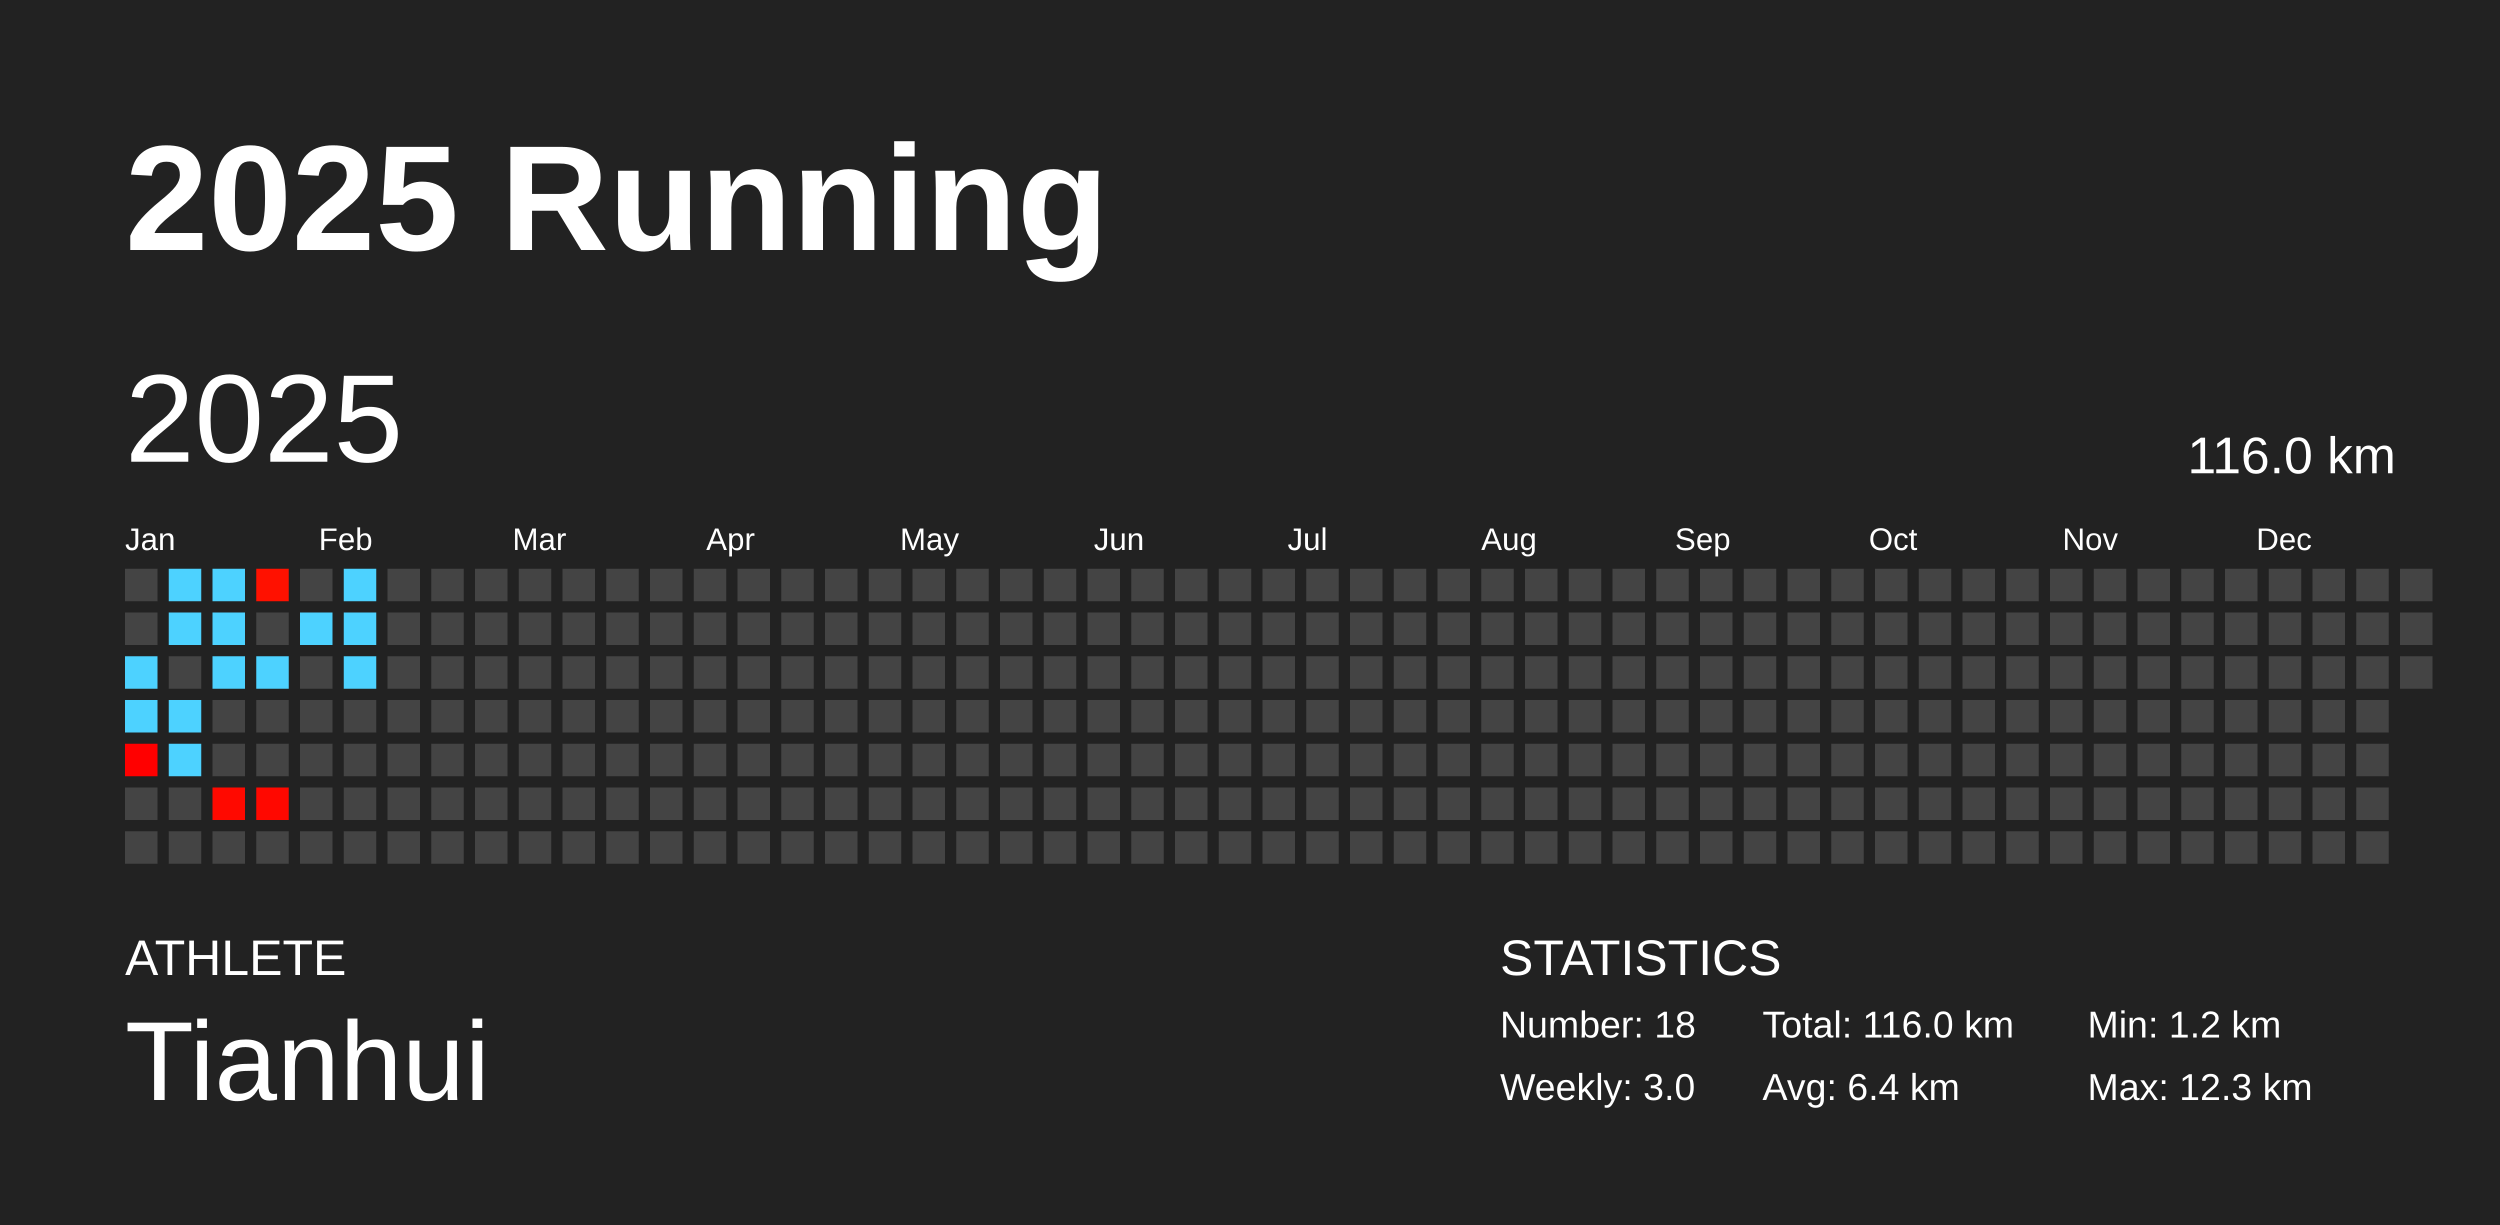
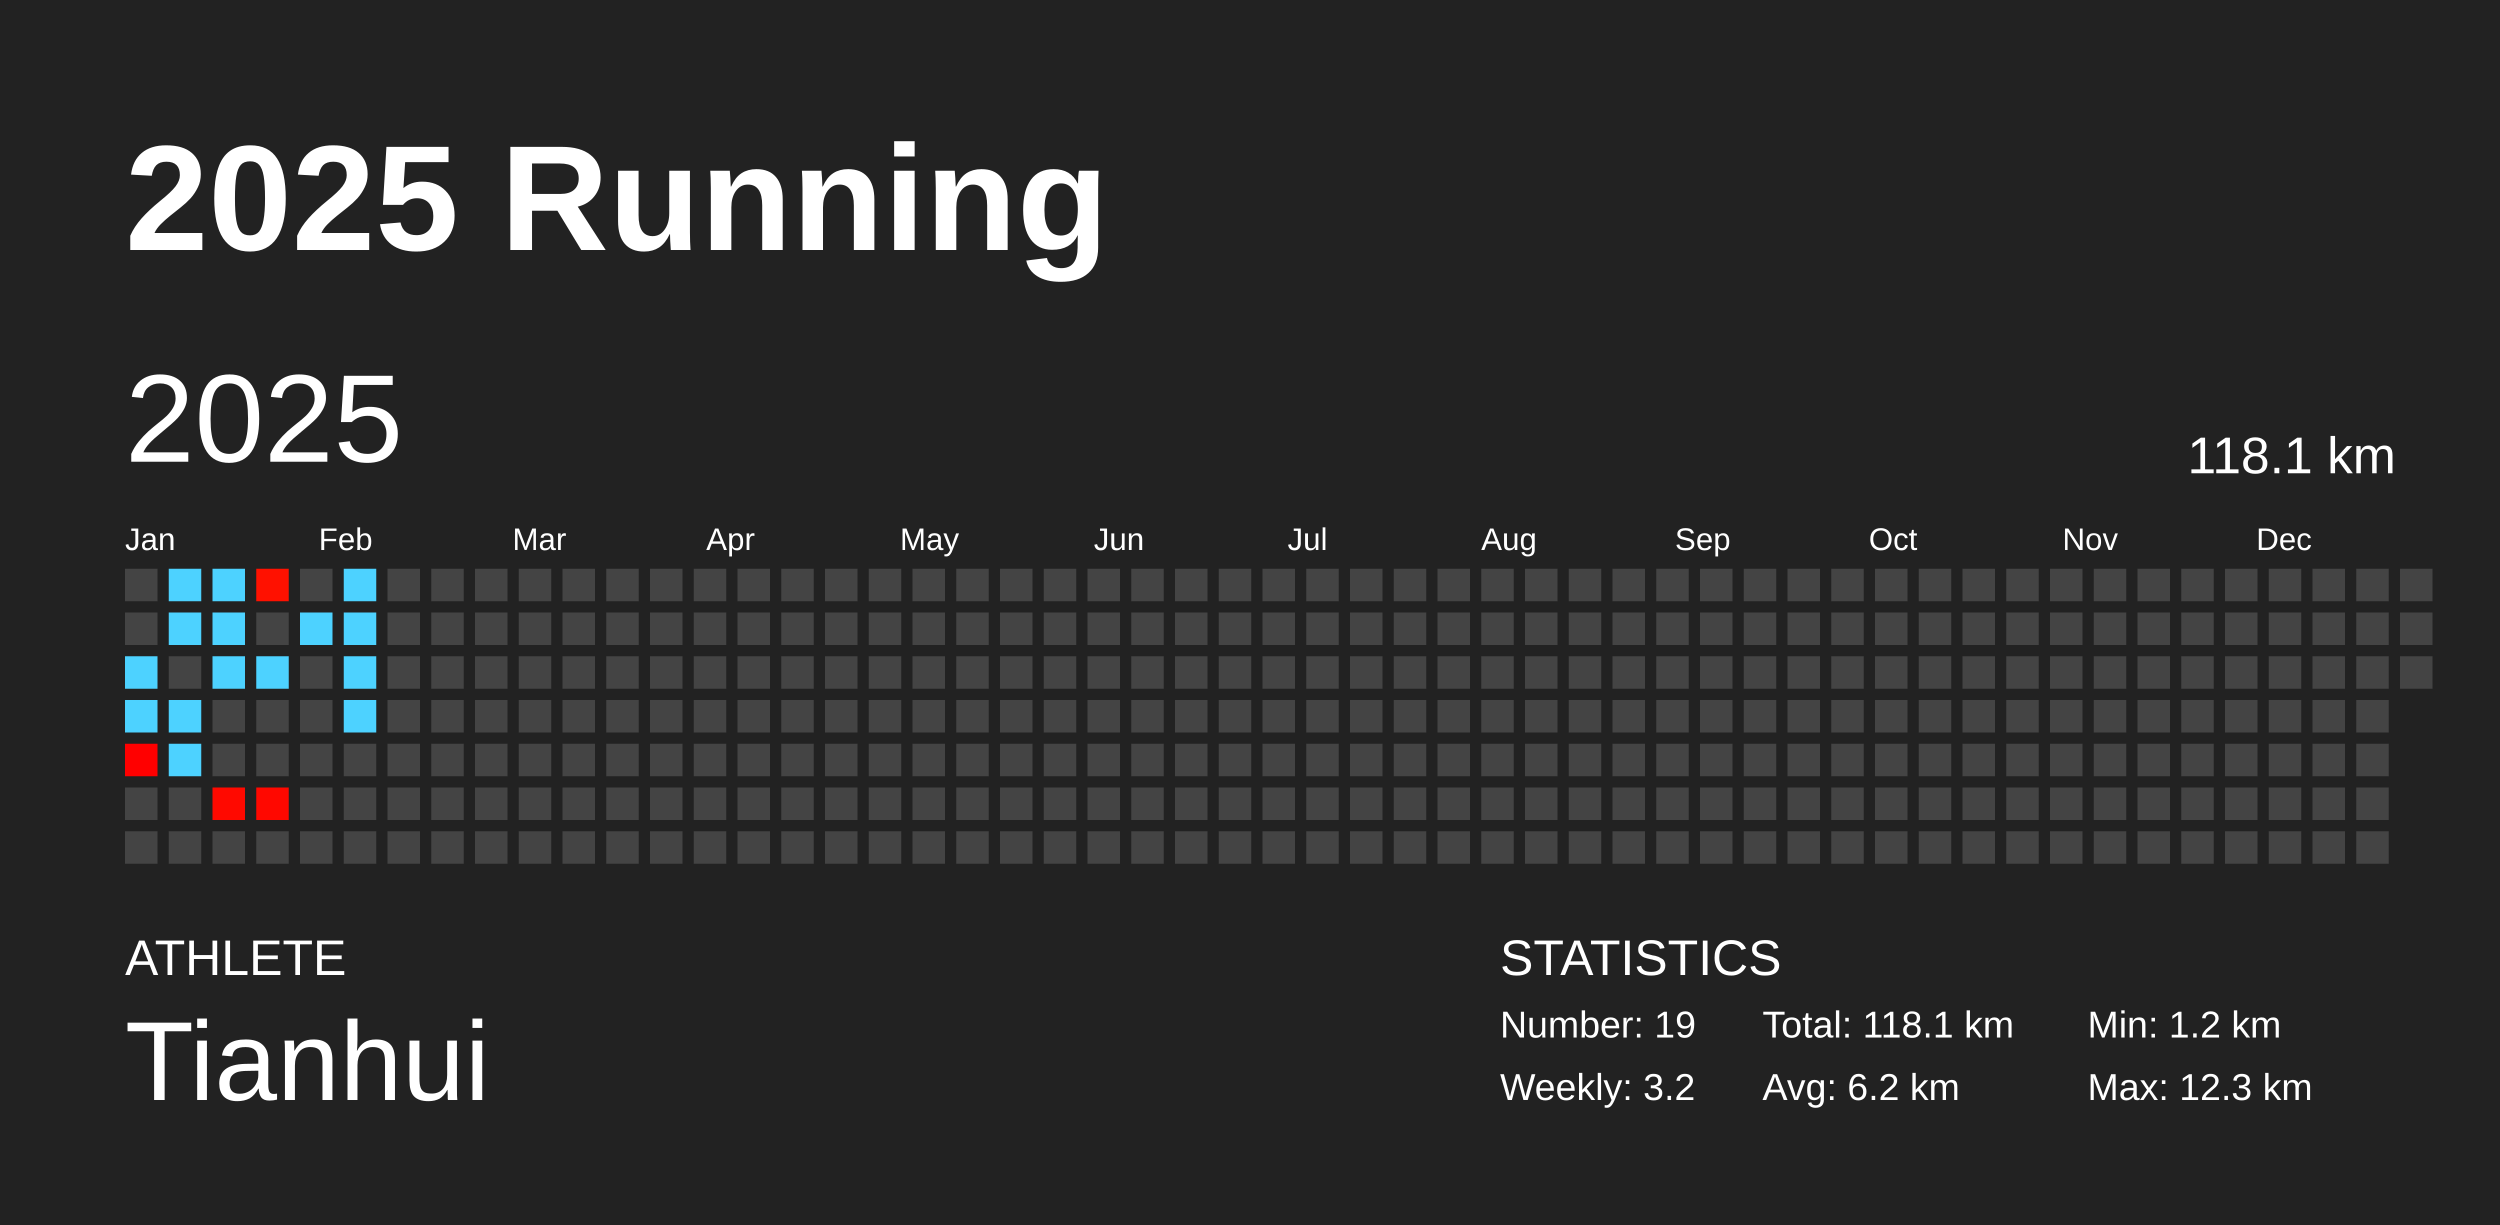
<svg xmlns="http://www.w3.org/2000/svg" baseProfile="full" height="98mm" version="1.1" viewBox="0,0,200,98" width="200mm">
  <defs />
  <rect fill="#222222" height="98" width="200" x="0" y="0" />
  <text fill="#FFFFFF" style="font-size:12px; font-family:Arial; font-weight:bold;" x="10" y="20">2025 Running</text>
  <text fill="#FFFFFF" style="font-size:4px; font-family:Arial" x="10" y="78">ATHLETE</text>
  <text fill="#FFFFFF" style="font-size:9px; font-family:Arial" x="10" y="88">Tianhui</text>
  <text fill="#FFFFFF" style="font-size:4px; font-family:Arial" x="120" y="78">STATISTICS</text>
-   <text fill="#FFFFFF" style="font-size:3px; font-family:Arial" x="120" y="83">Number: 18</text>
-   <text fill="#FFFFFF" style="font-size:3px; font-family:Arial" x="120" y="88">Weekly: 3.0</text>
-   <text fill="#FFFFFF" style="font-size:3px; font-family:Arial" x="141" y="83">Total: 116.0 km</text>
-   <text fill="#FFFFFF" style="font-size:3px; font-family:Arial" x="141" y="88">Avg: 6.4 km</text>
+   <text fill="#FFFFFF" style="font-size:3px; font-family:Arial" x="120" y="83">Number: 19</text>
+   <text fill="#FFFFFF" style="font-size:3px; font-family:Arial" x="120" y="88">Weekly: 3.2</text>
+   <text fill="#FFFFFF" style="font-size:3px; font-family:Arial" x="141" y="83">Total: 118.1 km</text>
+   <text fill="#FFFFFF" style="font-size:3px; font-family:Arial" x="141" y="88">Avg: 6.2 km</text>
  <text fill="#FFFFFF" style="font-size:3px; font-family:Arial" x="167" y="83">Min: 1.2 km</text>
  <text fill="#FFFFFF" style="font-size:3px; font-family:Arial" x="167" y="88">Max: 12.3 km</text>
  <text dominant-baseline="hanging" fill="#FFFFFF" style="font-size:10.0px; font-family:Arial;" x="10" y="30">2025</text>
-   <text dominant-baseline="hanging" fill="#FFFFFF" style="font-size:4.125px; font-family:Arial;" x="175" y="35">116.0 km</text>
+   <text dominant-baseline="hanging" fill="#FFFFFF" style="font-size:4.125px; font-family:Arial;" x="175" y="35">118.1 km</text>
  <text fill="#FFFFFF" style="font-size:2.5px; font-family:Arial" x="10.0" y="44">Jan</text>
  <text fill="#FFFFFF" style="font-size:2.5px; font-family:Arial" x="25.5" y="44">Feb</text>
  <text fill="#FFFFFF" style="font-size:2.5px; font-family:Arial" x="41.0" y="44">Mar</text>
  <text fill="#FFFFFF" style="font-size:2.5px; font-family:Arial" x="56.5" y="44">Apr</text>
  <text fill="#FFFFFF" style="font-size:2.5px; font-family:Arial" x="72.0" y="44">May</text>
  <text fill="#FFFFFF" style="font-size:2.5px; font-family:Arial" x="87.5" y="44">Jun</text>
  <text fill="#FFFFFF" style="font-size:2.5px; font-family:Arial" x="103.0" y="44">Jul</text>
  <text fill="#FFFFFF" style="font-size:2.5px; font-family:Arial" x="118.5" y="44">Aug</text>
  <text fill="#FFFFFF" style="font-size:2.5px; font-family:Arial" x="134.0" y="44">Sep</text>
  <text fill="#FFFFFF" style="font-size:2.5px; font-family:Arial" x="149.5" y="44">Oct</text>
  <text fill="#FFFFFF" style="font-size:2.5px; font-family:Arial" x="165.0" y="44">Nov</text>
  <text fill="#FFFFFF" style="font-size:2.5px; font-family:Arial" x="180.5" y="44">Dec</text>
  <rect fill="#444444" height="2.6" width="2.6" x="10.0" y="45.5" />
  <rect fill="#444444" height="2.6" width="2.6" x="10.0" y="49.0" />
  <rect fill="#4dd2ff" height="2.6" width="2.6" x="10.0" y="52.5" />
  <rect fill="#4dd2ff" height="2.6" width="2.6" x="10.0" y="56.0" />
  <rect fill="#ff0000" height="2.6" width="2.6" x="10.0" y="59.5" />
  <rect fill="#444444" height="2.6" width="2.6" x="10.0" y="63.0" />
  <rect fill="#444444" height="2.6" width="2.6" x="10.0" y="66.5" />
  <rect fill="#4dd2ff" height="2.6" width="2.6" x="13.5" y="45.5" />
  <rect fill="#4dd2ff" height="2.6" width="2.6" x="13.5" y="49.0" />
  <rect fill="#444444" height="2.6" width="2.6" x="13.5" y="52.5" />
  <rect fill="#4dd2ff" height="2.6" width="2.6" x="13.5" y="56.0" />
  <rect fill="#4dd2ff" height="2.6" width="2.6" x="13.5" y="59.5" />
  <rect fill="#444444" height="2.6" width="2.6" x="13.5" y="63.0" />
  <rect fill="#444444" height="2.6" width="2.6" x="13.5" y="66.5" />
  <rect fill="#4dd2ff" height="2.6" width="2.6" x="17.0" y="45.5" />
  <rect fill="#4dd2ff" height="2.6" width="2.6" x="17.0" y="49.0" />
  <rect fill="#4dd2ff" height="2.6" width="2.6" x="17.0" y="52.5" />
  <rect fill="#444444" height="2.6" width="2.6" x="17.0" y="56.0" />
  <rect fill="#444444" height="2.6" width="2.6" x="17.0" y="59.5" />
  <rect fill="#ff0900" height="2.6" width="2.6" x="17.0" y="63.0" />
  <rect fill="#444444" height="2.6" width="2.6" x="17.0" y="66.5" />
  <rect fill="#ff1100" height="2.6" width="2.6" x="20.5" y="45.5" />
  <rect fill="#444444" height="2.6" width="2.6" x="20.5" y="49.0" />
  <rect fill="#4dd2ff" height="2.6" width="2.6" x="20.5" y="52.5" />
  <rect fill="#444444" height="2.6" width="2.6" x="20.5" y="56.0" />
  <rect fill="#444444" height="2.6" width="2.6" x="20.5" y="59.5" />
  <rect fill="#ff0800" height="2.6" width="2.6" x="20.5" y="63.0" />
  <rect fill="#444444" height="2.6" width="2.6" x="20.5" y="66.5" />
  <rect fill="#444444" height="2.6" width="2.6" x="24.0" y="45.5" />
  <rect fill="#4dd2ff" height="2.6" width="2.6" x="24.0" y="49.0" />
  <rect fill="#444444" height="2.6" width="2.6" x="24.0" y="52.5" />
  <rect fill="#444444" height="2.6" width="2.6" x="24.0" y="56.0" />
  <rect fill="#444444" height="2.6" width="2.6" x="24.0" y="59.5" />
  <rect fill="#444444" height="2.6" width="2.6" x="24.0" y="63.0" />
  <rect fill="#444444" height="2.6" width="2.6" x="24.0" y="66.5" />
  <rect fill="#4dd2ff" height="2.6" width="2.6" x="27.5" y="45.5" />
  <rect fill="#4dd2ff" height="2.6" width="2.6" x="27.5" y="49.0" />
  <rect fill="#4dd2ff" height="2.6" width="2.6" x="27.5" y="52.5" />
-   <rect fill="#444444" height="2.6" width="2.6" x="27.5" y="56.0" />
+   <rect fill="#4dd2ff" height="2.6" width="2.6" x="27.5" y="56.0" />
  <rect fill="#444444" height="2.6" width="2.6" x="27.5" y="59.5" />
  <rect fill="#444444" height="2.6" width="2.6" x="27.5" y="63.0" />
  <rect fill="#444444" height="2.6" width="2.6" x="27.5" y="66.5" />
  <rect fill="#444444" height="2.6" width="2.6" x="31.0" y="45.5" />
  <rect fill="#444444" height="2.6" width="2.6" x="31.0" y="49.0" />
  <rect fill="#444444" height="2.6" width="2.6" x="31.0" y="52.5" />
  <rect fill="#444444" height="2.6" width="2.6" x="31.0" y="56.0" />
  <rect fill="#444444" height="2.6" width="2.6" x="31.0" y="59.5" />
  <rect fill="#444444" height="2.6" width="2.6" x="31.0" y="63.0" />
  <rect fill="#444444" height="2.6" width="2.6" x="31.0" y="66.5" />
  <rect fill="#444444" height="2.6" width="2.6" x="34.5" y="45.5" />
  <rect fill="#444444" height="2.6" width="2.6" x="34.5" y="49.0" />
  <rect fill="#444444" height="2.6" width="2.6" x="34.5" y="52.5" />
  <rect fill="#444444" height="2.6" width="2.6" x="34.5" y="56.0" />
  <rect fill="#444444" height="2.6" width="2.6" x="34.5" y="59.5" />
  <rect fill="#444444" height="2.6" width="2.6" x="34.5" y="63.0" />
  <rect fill="#444444" height="2.6" width="2.6" x="34.5" y="66.5" />
  <rect fill="#444444" height="2.6" width="2.6" x="38.0" y="45.5" />
  <rect fill="#444444" height="2.6" width="2.6" x="38.0" y="49.0" />
  <rect fill="#444444" height="2.6" width="2.6" x="38.0" y="52.5" />
  <rect fill="#444444" height="2.6" width="2.6" x="38.0" y="56.0" />
  <rect fill="#444444" height="2.6" width="2.6" x="38.0" y="59.5" />
  <rect fill="#444444" height="2.6" width="2.6" x="38.0" y="63.0" />
  <rect fill="#444444" height="2.6" width="2.6" x="38.0" y="66.5" />
  <rect fill="#444444" height="2.6" width="2.6" x="41.5" y="45.5" />
  <rect fill="#444444" height="2.6" width="2.6" x="41.5" y="49.0" />
  <rect fill="#444444" height="2.6" width="2.6" x="41.5" y="52.5" />
  <rect fill="#444444" height="2.6" width="2.6" x="41.5" y="56.0" />
  <rect fill="#444444" height="2.6" width="2.6" x="41.5" y="59.5" />
  <rect fill="#444444" height="2.6" width="2.6" x="41.5" y="63.0" />
  <rect fill="#444444" height="2.6" width="2.6" x="41.5" y="66.5" />
  <rect fill="#444444" height="2.6" width="2.6" x="45.0" y="45.5" />
  <rect fill="#444444" height="2.6" width="2.6" x="45.0" y="49.0" />
  <rect fill="#444444" height="2.6" width="2.6" x="45.0" y="52.5" />
  <rect fill="#444444" height="2.6" width="2.6" x="45.0" y="56.0" />
  <rect fill="#444444" height="2.6" width="2.6" x="45.0" y="59.5" />
  <rect fill="#444444" height="2.6" width="2.6" x="45.0" y="63.0" />
  <rect fill="#444444" height="2.6" width="2.6" x="45.0" y="66.5" />
  <rect fill="#444444" height="2.6" width="2.6" x="48.5" y="45.5" />
  <rect fill="#444444" height="2.6" width="2.6" x="48.5" y="49.0" />
  <rect fill="#444444" height="2.6" width="2.6" x="48.5" y="52.5" />
  <rect fill="#444444" height="2.6" width="2.6" x="48.5" y="56.0" />
  <rect fill="#444444" height="2.6" width="2.6" x="48.5" y="59.5" />
  <rect fill="#444444" height="2.6" width="2.6" x="48.5" y="63.0" />
  <rect fill="#444444" height="2.6" width="2.6" x="48.5" y="66.5" />
  <rect fill="#444444" height="2.6" width="2.6" x="52.0" y="45.5" />
  <rect fill="#444444" height="2.6" width="2.6" x="52.0" y="49.0" />
  <rect fill="#444444" height="2.6" width="2.6" x="52.0" y="52.5" />
  <rect fill="#444444" height="2.6" width="2.6" x="52.0" y="56.0" />
  <rect fill="#444444" height="2.6" width="2.6" x="52.0" y="59.5" />
  <rect fill="#444444" height="2.6" width="2.6" x="52.0" y="63.0" />
  <rect fill="#444444" height="2.6" width="2.6" x="52.0" y="66.5" />
  <rect fill="#444444" height="2.6" width="2.6" x="55.5" y="45.5" />
  <rect fill="#444444" height="2.6" width="2.6" x="55.5" y="49.0" />
  <rect fill="#444444" height="2.6" width="2.6" x="55.5" y="52.5" />
  <rect fill="#444444" height="2.6" width="2.6" x="55.5" y="56.0" />
  <rect fill="#444444" height="2.6" width="2.6" x="55.5" y="59.5" />
  <rect fill="#444444" height="2.6" width="2.6" x="55.5" y="63.0" />
  <rect fill="#444444" height="2.6" width="2.6" x="55.5" y="66.5" />
  <rect fill="#444444" height="2.6" width="2.6" x="59.0" y="45.5" />
  <rect fill="#444444" height="2.6" width="2.6" x="59.0" y="49.0" />
  <rect fill="#444444" height="2.6" width="2.6" x="59.0" y="52.5" />
  <rect fill="#444444" height="2.6" width="2.6" x="59.0" y="56.0" />
  <rect fill="#444444" height="2.6" width="2.6" x="59.0" y="59.5" />
  <rect fill="#444444" height="2.6" width="2.6" x="59.0" y="63.0" />
  <rect fill="#444444" height="2.6" width="2.6" x="59.0" y="66.5" />
  <rect fill="#444444" height="2.6" width="2.6" x="62.5" y="45.5" />
  <rect fill="#444444" height="2.6" width="2.6" x="62.5" y="49.0" />
  <rect fill="#444444" height="2.6" width="2.6" x="62.5" y="52.5" />
  <rect fill="#444444" height="2.6" width="2.6" x="62.5" y="56.0" />
  <rect fill="#444444" height="2.6" width="2.6" x="62.5" y="59.5" />
  <rect fill="#444444" height="2.6" width="2.6" x="62.5" y="63.0" />
  <rect fill="#444444" height="2.6" width="2.6" x="62.5" y="66.5" />
  <rect fill="#444444" height="2.6" width="2.6" x="66.0" y="45.5" />
  <rect fill="#444444" height="2.6" width="2.6" x="66.0" y="49.0" />
  <rect fill="#444444" height="2.6" width="2.6" x="66.0" y="52.5" />
  <rect fill="#444444" height="2.6" width="2.6" x="66.0" y="56.0" />
  <rect fill="#444444" height="2.6" width="2.6" x="66.0" y="59.5" />
  <rect fill="#444444" height="2.6" width="2.6" x="66.0" y="63.0" />
  <rect fill="#444444" height="2.6" width="2.6" x="66.0" y="66.5" />
  <rect fill="#444444" height="2.6" width="2.6" x="69.5" y="45.5" />
  <rect fill="#444444" height="2.6" width="2.6" x="69.5" y="49.0" />
  <rect fill="#444444" height="2.6" width="2.6" x="69.5" y="52.5" />
  <rect fill="#444444" height="2.6" width="2.6" x="69.5" y="56.0" />
  <rect fill="#444444" height="2.6" width="2.6" x="69.5" y="59.5" />
  <rect fill="#444444" height="2.6" width="2.6" x="69.5" y="63.0" />
  <rect fill="#444444" height="2.6" width="2.6" x="69.5" y="66.5" />
  <rect fill="#444444" height="2.6" width="2.6" x="73.0" y="45.5" />
  <rect fill="#444444" height="2.6" width="2.6" x="73.0" y="49.0" />
  <rect fill="#444444" height="2.6" width="2.6" x="73.0" y="52.5" />
  <rect fill="#444444" height="2.6" width="2.6" x="73.0" y="56.0" />
  <rect fill="#444444" height="2.6" width="2.6" x="73.0" y="59.5" />
  <rect fill="#444444" height="2.6" width="2.6" x="73.0" y="63.0" />
  <rect fill="#444444" height="2.6" width="2.6" x="73.0" y="66.5" />
  <rect fill="#444444" height="2.6" width="2.6" x="76.5" y="45.5" />
  <rect fill="#444444" height="2.6" width="2.6" x="76.5" y="49.0" />
  <rect fill="#444444" height="2.6" width="2.6" x="76.5" y="52.5" />
  <rect fill="#444444" height="2.6" width="2.6" x="76.5" y="56.0" />
  <rect fill="#444444" height="2.6" width="2.6" x="76.5" y="59.5" />
  <rect fill="#444444" height="2.6" width="2.6" x="76.5" y="63.0" />
  <rect fill="#444444" height="2.6" width="2.6" x="76.5" y="66.5" />
  <rect fill="#444444" height="2.6" width="2.6" x="80.0" y="45.5" />
  <rect fill="#444444" height="2.6" width="2.6" x="80.0" y="49.0" />
  <rect fill="#444444" height="2.6" width="2.6" x="80.0" y="52.5" />
  <rect fill="#444444" height="2.6" width="2.6" x="80.0" y="56.0" />
  <rect fill="#444444" height="2.6" width="2.6" x="80.0" y="59.5" />
  <rect fill="#444444" height="2.6" width="2.6" x="80.0" y="63.0" />
  <rect fill="#444444" height="2.6" width="2.6" x="80.0" y="66.5" />
  <rect fill="#444444" height="2.6" width="2.6" x="83.5" y="45.5" />
  <rect fill="#444444" height="2.6" width="2.6" x="83.5" y="49.0" />
  <rect fill="#444444" height="2.6" width="2.6" x="83.5" y="52.5" />
  <rect fill="#444444" height="2.6" width="2.6" x="83.5" y="56.0" />
  <rect fill="#444444" height="2.6" width="2.6" x="83.5" y="59.5" />
  <rect fill="#444444" height="2.6" width="2.6" x="83.5" y="63.0" />
  <rect fill="#444444" height="2.6" width="2.6" x="83.5" y="66.5" />
  <rect fill="#444444" height="2.6" width="2.6" x="87.0" y="45.5" />
  <rect fill="#444444" height="2.6" width="2.6" x="87.0" y="49.0" />
  <rect fill="#444444" height="2.6" width="2.6" x="87.0" y="52.5" />
  <rect fill="#444444" height="2.6" width="2.6" x="87.0" y="56.0" />
  <rect fill="#444444" height="2.6" width="2.6" x="87.0" y="59.5" />
  <rect fill="#444444" height="2.6" width="2.6" x="87.0" y="63.0" />
  <rect fill="#444444" height="2.6" width="2.6" x="87.0" y="66.5" />
  <rect fill="#444444" height="2.6" width="2.6" x="90.5" y="45.5" />
  <rect fill="#444444" height="2.6" width="2.6" x="90.5" y="49.0" />
  <rect fill="#444444" height="2.6" width="2.6" x="90.5" y="52.5" />
  <rect fill="#444444" height="2.6" width="2.6" x="90.5" y="56.0" />
  <rect fill="#444444" height="2.6" width="2.6" x="90.5" y="59.5" />
  <rect fill="#444444" height="2.6" width="2.6" x="90.5" y="63.0" />
  <rect fill="#444444" height="2.6" width="2.6" x="90.5" y="66.5" />
  <rect fill="#444444" height="2.6" width="2.6" x="94.0" y="45.5" />
  <rect fill="#444444" height="2.6" width="2.6" x="94.0" y="49.0" />
  <rect fill="#444444" height="2.6" width="2.6" x="94.0" y="52.5" />
  <rect fill="#444444" height="2.6" width="2.6" x="94.0" y="56.0" />
  <rect fill="#444444" height="2.6" width="2.6" x="94.0" y="59.5" />
  <rect fill="#444444" height="2.6" width="2.6" x="94.0" y="63.0" />
  <rect fill="#444444" height="2.6" width="2.6" x="94.0" y="66.5" />
  <rect fill="#444444" height="2.6" width="2.6" x="97.5" y="45.5" />
  <rect fill="#444444" height="2.6" width="2.6" x="97.5" y="49.0" />
  <rect fill="#444444" height="2.6" width="2.6" x="97.5" y="52.5" />
  <rect fill="#444444" height="2.6" width="2.6" x="97.5" y="56.0" />
  <rect fill="#444444" height="2.6" width="2.6" x="97.5" y="59.5" />
  <rect fill="#444444" height="2.6" width="2.6" x="97.5" y="63.0" />
  <rect fill="#444444" height="2.6" width="2.6" x="97.5" y="66.5" />
  <rect fill="#444444" height="2.6" width="2.6" x="101.0" y="45.5" />
  <rect fill="#444444" height="2.6" width="2.6" x="101.0" y="49.0" />
  <rect fill="#444444" height="2.6" width="2.6" x="101.0" y="52.5" />
  <rect fill="#444444" height="2.6" width="2.6" x="101.0" y="56.0" />
  <rect fill="#444444" height="2.6" width="2.6" x="101.0" y="59.5" />
  <rect fill="#444444" height="2.6" width="2.6" x="101.0" y="63.0" />
  <rect fill="#444444" height="2.6" width="2.6" x="101.0" y="66.5" />
  <rect fill="#444444" height="2.6" width="2.6" x="104.5" y="45.5" />
  <rect fill="#444444" height="2.6" width="2.6" x="104.5" y="49.0" />
  <rect fill="#444444" height="2.6" width="2.6" x="104.5" y="52.5" />
  <rect fill="#444444" height="2.6" width="2.6" x="104.5" y="56.0" />
  <rect fill="#444444" height="2.6" width="2.6" x="104.5" y="59.5" />
  <rect fill="#444444" height="2.6" width="2.6" x="104.5" y="63.0" />
  <rect fill="#444444" height="2.6" width="2.6" x="104.5" y="66.5" />
  <rect fill="#444444" height="2.6" width="2.6" x="108.0" y="45.5" />
  <rect fill="#444444" height="2.6" width="2.6" x="108.0" y="49.0" />
  <rect fill="#444444" height="2.6" width="2.6" x="108.0" y="52.5" />
  <rect fill="#444444" height="2.6" width="2.6" x="108.0" y="56.0" />
  <rect fill="#444444" height="2.6" width="2.6" x="108.0" y="59.5" />
  <rect fill="#444444" height="2.6" width="2.6" x="108.0" y="63.0" />
  <rect fill="#444444" height="2.6" width="2.6" x="108.0" y="66.5" />
  <rect fill="#444444" height="2.6" width="2.6" x="111.5" y="45.5" />
  <rect fill="#444444" height="2.6" width="2.6" x="111.5" y="49.0" />
  <rect fill="#444444" height="2.6" width="2.6" x="111.5" y="52.5" />
  <rect fill="#444444" height="2.6" width="2.6" x="111.5" y="56.0" />
  <rect fill="#444444" height="2.6" width="2.6" x="111.5" y="59.5" />
  <rect fill="#444444" height="2.6" width="2.6" x="111.5" y="63.0" />
  <rect fill="#444444" height="2.6" width="2.6" x="111.5" y="66.5" />
  <rect fill="#444444" height="2.6" width="2.6" x="115.0" y="45.5" />
  <rect fill="#444444" height="2.6" width="2.6" x="115.0" y="49.0" />
  <rect fill="#444444" height="2.6" width="2.6" x="115.0" y="52.5" />
  <rect fill="#444444" height="2.6" width="2.6" x="115.0" y="56.0" />
  <rect fill="#444444" height="2.6" width="2.6" x="115.0" y="59.5" />
  <rect fill="#444444" height="2.6" width="2.6" x="115.0" y="63.0" />
  <rect fill="#444444" height="2.6" width="2.6" x="115.0" y="66.5" />
  <rect fill="#444444" height="2.6" width="2.6" x="118.5" y="45.5" />
  <rect fill="#444444" height="2.6" width="2.6" x="118.5" y="49.0" />
  <rect fill="#444444" height="2.6" width="2.6" x="118.5" y="52.5" />
  <rect fill="#444444" height="2.6" width="2.6" x="118.5" y="56.0" />
  <rect fill="#444444" height="2.6" width="2.6" x="118.5" y="59.5" />
  <rect fill="#444444" height="2.6" width="2.6" x="118.5" y="63.0" />
  <rect fill="#444444" height="2.6" width="2.6" x="118.5" y="66.5" />
  <rect fill="#444444" height="2.6" width="2.6" x="122.0" y="45.5" />
  <rect fill="#444444" height="2.6" width="2.6" x="122.0" y="49.0" />
  <rect fill="#444444" height="2.6" width="2.6" x="122.0" y="52.5" />
  <rect fill="#444444" height="2.6" width="2.6" x="122.0" y="56.0" />
  <rect fill="#444444" height="2.6" width="2.6" x="122.0" y="59.5" />
  <rect fill="#444444" height="2.6" width="2.6" x="122.0" y="63.0" />
  <rect fill="#444444" height="2.6" width="2.6" x="122.0" y="66.5" />
  <rect fill="#444444" height="2.6" width="2.6" x="125.5" y="45.5" />
  <rect fill="#444444" height="2.6" width="2.6" x="125.5" y="49.0" />
  <rect fill="#444444" height="2.6" width="2.6" x="125.5" y="52.5" />
  <rect fill="#444444" height="2.6" width="2.6" x="125.5" y="56.0" />
  <rect fill="#444444" height="2.6" width="2.6" x="125.5" y="59.5" />
  <rect fill="#444444" height="2.6" width="2.6" x="125.5" y="63.0" />
  <rect fill="#444444" height="2.6" width="2.6" x="125.5" y="66.5" />
  <rect fill="#444444" height="2.6" width="2.6" x="129.0" y="45.5" />
  <rect fill="#444444" height="2.6" width="2.6" x="129.0" y="49.0" />
  <rect fill="#444444" height="2.6" width="2.6" x="129.0" y="52.5" />
  <rect fill="#444444" height="2.6" width="2.6" x="129.0" y="56.0" />
  <rect fill="#444444" height="2.6" width="2.6" x="129.0" y="59.5" />
  <rect fill="#444444" height="2.6" width="2.6" x="129.0" y="63.0" />
  <rect fill="#444444" height="2.6" width="2.6" x="129.0" y="66.5" />
  <rect fill="#444444" height="2.6" width="2.6" x="132.5" y="45.5" />
  <rect fill="#444444" height="2.6" width="2.6" x="132.5" y="49.0" />
  <rect fill="#444444" height="2.6" width="2.6" x="132.5" y="52.5" />
  <rect fill="#444444" height="2.6" width="2.6" x="132.5" y="56.0" />
  <rect fill="#444444" height="2.6" width="2.6" x="132.5" y="59.5" />
  <rect fill="#444444" height="2.6" width="2.6" x="132.5" y="63.0" />
  <rect fill="#444444" height="2.6" width="2.6" x="132.5" y="66.5" />
  <rect fill="#444444" height="2.6" width="2.6" x="136.0" y="45.5" />
  <rect fill="#444444" height="2.6" width="2.6" x="136.0" y="49.0" />
  <rect fill="#444444" height="2.6" width="2.6" x="136.0" y="52.5" />
  <rect fill="#444444" height="2.6" width="2.6" x="136.0" y="56.0" />
  <rect fill="#444444" height="2.6" width="2.6" x="136.0" y="59.5" />
  <rect fill="#444444" height="2.6" width="2.6" x="136.0" y="63.0" />
  <rect fill="#444444" height="2.6" width="2.6" x="136.0" y="66.5" />
  <rect fill="#444444" height="2.6" width="2.6" x="139.5" y="45.5" />
  <rect fill="#444444" height="2.6" width="2.6" x="139.5" y="49.0" />
  <rect fill="#444444" height="2.6" width="2.6" x="139.5" y="52.5" />
  <rect fill="#444444" height="2.6" width="2.6" x="139.5" y="56.0" />
  <rect fill="#444444" height="2.6" width="2.6" x="139.5" y="59.5" />
  <rect fill="#444444" height="2.6" width="2.6" x="139.5" y="63.0" />
  <rect fill="#444444" height="2.6" width="2.6" x="139.5" y="66.5" />
  <rect fill="#444444" height="2.6" width="2.6" x="143.0" y="45.5" />
  <rect fill="#444444" height="2.6" width="2.6" x="143.0" y="49.0" />
  <rect fill="#444444" height="2.6" width="2.6" x="143.0" y="52.5" />
  <rect fill="#444444" height="2.6" width="2.6" x="143.0" y="56.0" />
  <rect fill="#444444" height="2.6" width="2.6" x="143.0" y="59.5" />
  <rect fill="#444444" height="2.6" width="2.6" x="143.0" y="63.0" />
  <rect fill="#444444" height="2.6" width="2.6" x="143.0" y="66.5" />
  <rect fill="#444444" height="2.6" width="2.6" x="146.5" y="45.5" />
  <rect fill="#444444" height="2.6" width="2.6" x="146.5" y="49.0" />
  <rect fill="#444444" height="2.6" width="2.6" x="146.5" y="52.5" />
  <rect fill="#444444" height="2.6" width="2.6" x="146.5" y="56.0" />
  <rect fill="#444444" height="2.6" width="2.6" x="146.5" y="59.5" />
  <rect fill="#444444" height="2.6" width="2.6" x="146.5" y="63.0" />
  <rect fill="#444444" height="2.6" width="2.6" x="146.5" y="66.5" />
  <rect fill="#444444" height="2.6" width="2.6" x="150.0" y="45.5" />
  <rect fill="#444444" height="2.6" width="2.6" x="150.0" y="49.0" />
  <rect fill="#444444" height="2.6" width="2.6" x="150.0" y="52.5" />
  <rect fill="#444444" height="2.6" width="2.6" x="150.0" y="56.0" />
  <rect fill="#444444" height="2.6" width="2.6" x="150.0" y="59.5" />
  <rect fill="#444444" height="2.6" width="2.6" x="150.0" y="63.0" />
  <rect fill="#444444" height="2.6" width="2.6" x="150.0" y="66.5" />
  <rect fill="#444444" height="2.6" width="2.6" x="153.5" y="45.5" />
  <rect fill="#444444" height="2.6" width="2.6" x="153.5" y="49.0" />
  <rect fill="#444444" height="2.6" width="2.6" x="153.5" y="52.5" />
  <rect fill="#444444" height="2.6" width="2.6" x="153.5" y="56.0" />
  <rect fill="#444444" height="2.6" width="2.6" x="153.5" y="59.5" />
  <rect fill="#444444" height="2.6" width="2.6" x="153.5" y="63.0" />
  <rect fill="#444444" height="2.6" width="2.6" x="153.5" y="66.5" />
  <rect fill="#444444" height="2.6" width="2.6" x="157.0" y="45.5" />
  <rect fill="#444444" height="2.6" width="2.6" x="157.0" y="49.0" />
  <rect fill="#444444" height="2.6" width="2.6" x="157.0" y="52.5" />
  <rect fill="#444444" height="2.6" width="2.6" x="157.0" y="56.0" />
  <rect fill="#444444" height="2.6" width="2.6" x="157.0" y="59.5" />
  <rect fill="#444444" height="2.6" width="2.6" x="157.0" y="63.0" />
  <rect fill="#444444" height="2.6" width="2.6" x="157.0" y="66.5" />
  <rect fill="#444444" height="2.6" width="2.6" x="160.5" y="45.5" />
  <rect fill="#444444" height="2.6" width="2.6" x="160.5" y="49.0" />
  <rect fill="#444444" height="2.6" width="2.6" x="160.5" y="52.5" />
  <rect fill="#444444" height="2.6" width="2.6" x="160.5" y="56.0" />
  <rect fill="#444444" height="2.6" width="2.6" x="160.5" y="59.5" />
  <rect fill="#444444" height="2.6" width="2.6" x="160.5" y="63.0" />
  <rect fill="#444444" height="2.6" width="2.6" x="160.5" y="66.5" />
  <rect fill="#444444" height="2.6" width="2.6" x="164.0" y="45.5" />
  <rect fill="#444444" height="2.6" width="2.6" x="164.0" y="49.0" />
  <rect fill="#444444" height="2.6" width="2.6" x="164.0" y="52.5" />
  <rect fill="#444444" height="2.6" width="2.6" x="164.0" y="56.0" />
  <rect fill="#444444" height="2.6" width="2.6" x="164.0" y="59.5" />
  <rect fill="#444444" height="2.6" width="2.6" x="164.0" y="63.0" />
  <rect fill="#444444" height="2.6" width="2.6" x="164.0" y="66.5" />
  <rect fill="#444444" height="2.6" width="2.6" x="167.5" y="45.5" />
  <rect fill="#444444" height="2.6" width="2.6" x="167.5" y="49.0" />
  <rect fill="#444444" height="2.6" width="2.6" x="167.5" y="52.5" />
  <rect fill="#444444" height="2.6" width="2.6" x="167.5" y="56.0" />
  <rect fill="#444444" height="2.6" width="2.6" x="167.5" y="59.5" />
  <rect fill="#444444" height="2.6" width="2.6" x="167.5" y="63.0" />
  <rect fill="#444444" height="2.6" width="2.6" x="167.5" y="66.5" />
  <rect fill="#444444" height="2.6" width="2.6" x="171.0" y="45.5" />
  <rect fill="#444444" height="2.6" width="2.6" x="171.0" y="49.0" />
  <rect fill="#444444" height="2.6" width="2.6" x="171.0" y="52.5" />
  <rect fill="#444444" height="2.6" width="2.6" x="171.0" y="56.0" />
  <rect fill="#444444" height="2.6" width="2.6" x="171.0" y="59.5" />
  <rect fill="#444444" height="2.6" width="2.6" x="171.0" y="63.0" />
  <rect fill="#444444" height="2.6" width="2.6" x="171.0" y="66.5" />
  <rect fill="#444444" height="2.6" width="2.6" x="174.5" y="45.5" />
  <rect fill="#444444" height="2.6" width="2.6" x="174.5" y="49.0" />
  <rect fill="#444444" height="2.6" width="2.6" x="174.5" y="52.5" />
  <rect fill="#444444" height="2.6" width="2.6" x="174.5" y="56.0" />
  <rect fill="#444444" height="2.6" width="2.6" x="174.5" y="59.5" />
  <rect fill="#444444" height="2.6" width="2.6" x="174.5" y="63.0" />
  <rect fill="#444444" height="2.6" width="2.6" x="174.5" y="66.5" />
  <rect fill="#444444" height="2.6" width="2.6" x="178.0" y="45.5" />
  <rect fill="#444444" height="2.6" width="2.6" x="178.0" y="49.0" />
  <rect fill="#444444" height="2.6" width="2.6" x="178.0" y="52.5" />
  <rect fill="#444444" height="2.6" width="2.6" x="178.0" y="56.0" />
  <rect fill="#444444" height="2.6" width="2.6" x="178.0" y="59.5" />
  <rect fill="#444444" height="2.6" width="2.6" x="178.0" y="63.0" />
  <rect fill="#444444" height="2.6" width="2.6" x="178.0" y="66.5" />
  <rect fill="#444444" height="2.6" width="2.6" x="181.5" y="45.5" />
  <rect fill="#444444" height="2.6" width="2.6" x="181.5" y="49.0" />
  <rect fill="#444444" height="2.6" width="2.6" x="181.5" y="52.5" />
  <rect fill="#444444" height="2.6" width="2.6" x="181.5" y="56.0" />
  <rect fill="#444444" height="2.6" width="2.6" x="181.5" y="59.5" />
  <rect fill="#444444" height="2.6" width="2.6" x="181.5" y="63.0" />
  <rect fill="#444444" height="2.6" width="2.6" x="181.5" y="66.5" />
  <rect fill="#444444" height="2.6" width="2.6" x="185.0" y="45.5" />
  <rect fill="#444444" height="2.6" width="2.6" x="185.0" y="49.0" />
  <rect fill="#444444" height="2.6" width="2.6" x="185.0" y="52.5" />
  <rect fill="#444444" height="2.6" width="2.6" x="185.0" y="56.0" />
  <rect fill="#444444" height="2.6" width="2.6" x="185.0" y="59.5" />
  <rect fill="#444444" height="2.6" width="2.6" x="185.0" y="63.0" />
  <rect fill="#444444" height="2.6" width="2.6" x="185.0" y="66.5" />
  <rect fill="#444444" height="2.6" width="2.6" x="188.5" y="45.5" />
  <rect fill="#444444" height="2.6" width="2.6" x="188.5" y="49.0" />
  <rect fill="#444444" height="2.6" width="2.6" x="188.5" y="52.5" />
  <rect fill="#444444" height="2.6" width="2.6" x="188.5" y="56.0" />
  <rect fill="#444444" height="2.6" width="2.6" x="188.5" y="59.5" />
  <rect fill="#444444" height="2.6" width="2.6" x="188.5" y="63.0" />
  <rect fill="#444444" height="2.6" width="2.6" x="188.5" y="66.5" />
  <rect fill="#444444" height="2.6" width="2.6" x="192.0" y="45.5" />
  <rect fill="#444444" height="2.6" width="2.6" x="192.0" y="49.0" />
  <rect fill="#444444" height="2.6" width="2.6" x="192.0" y="52.5" />
</svg>
